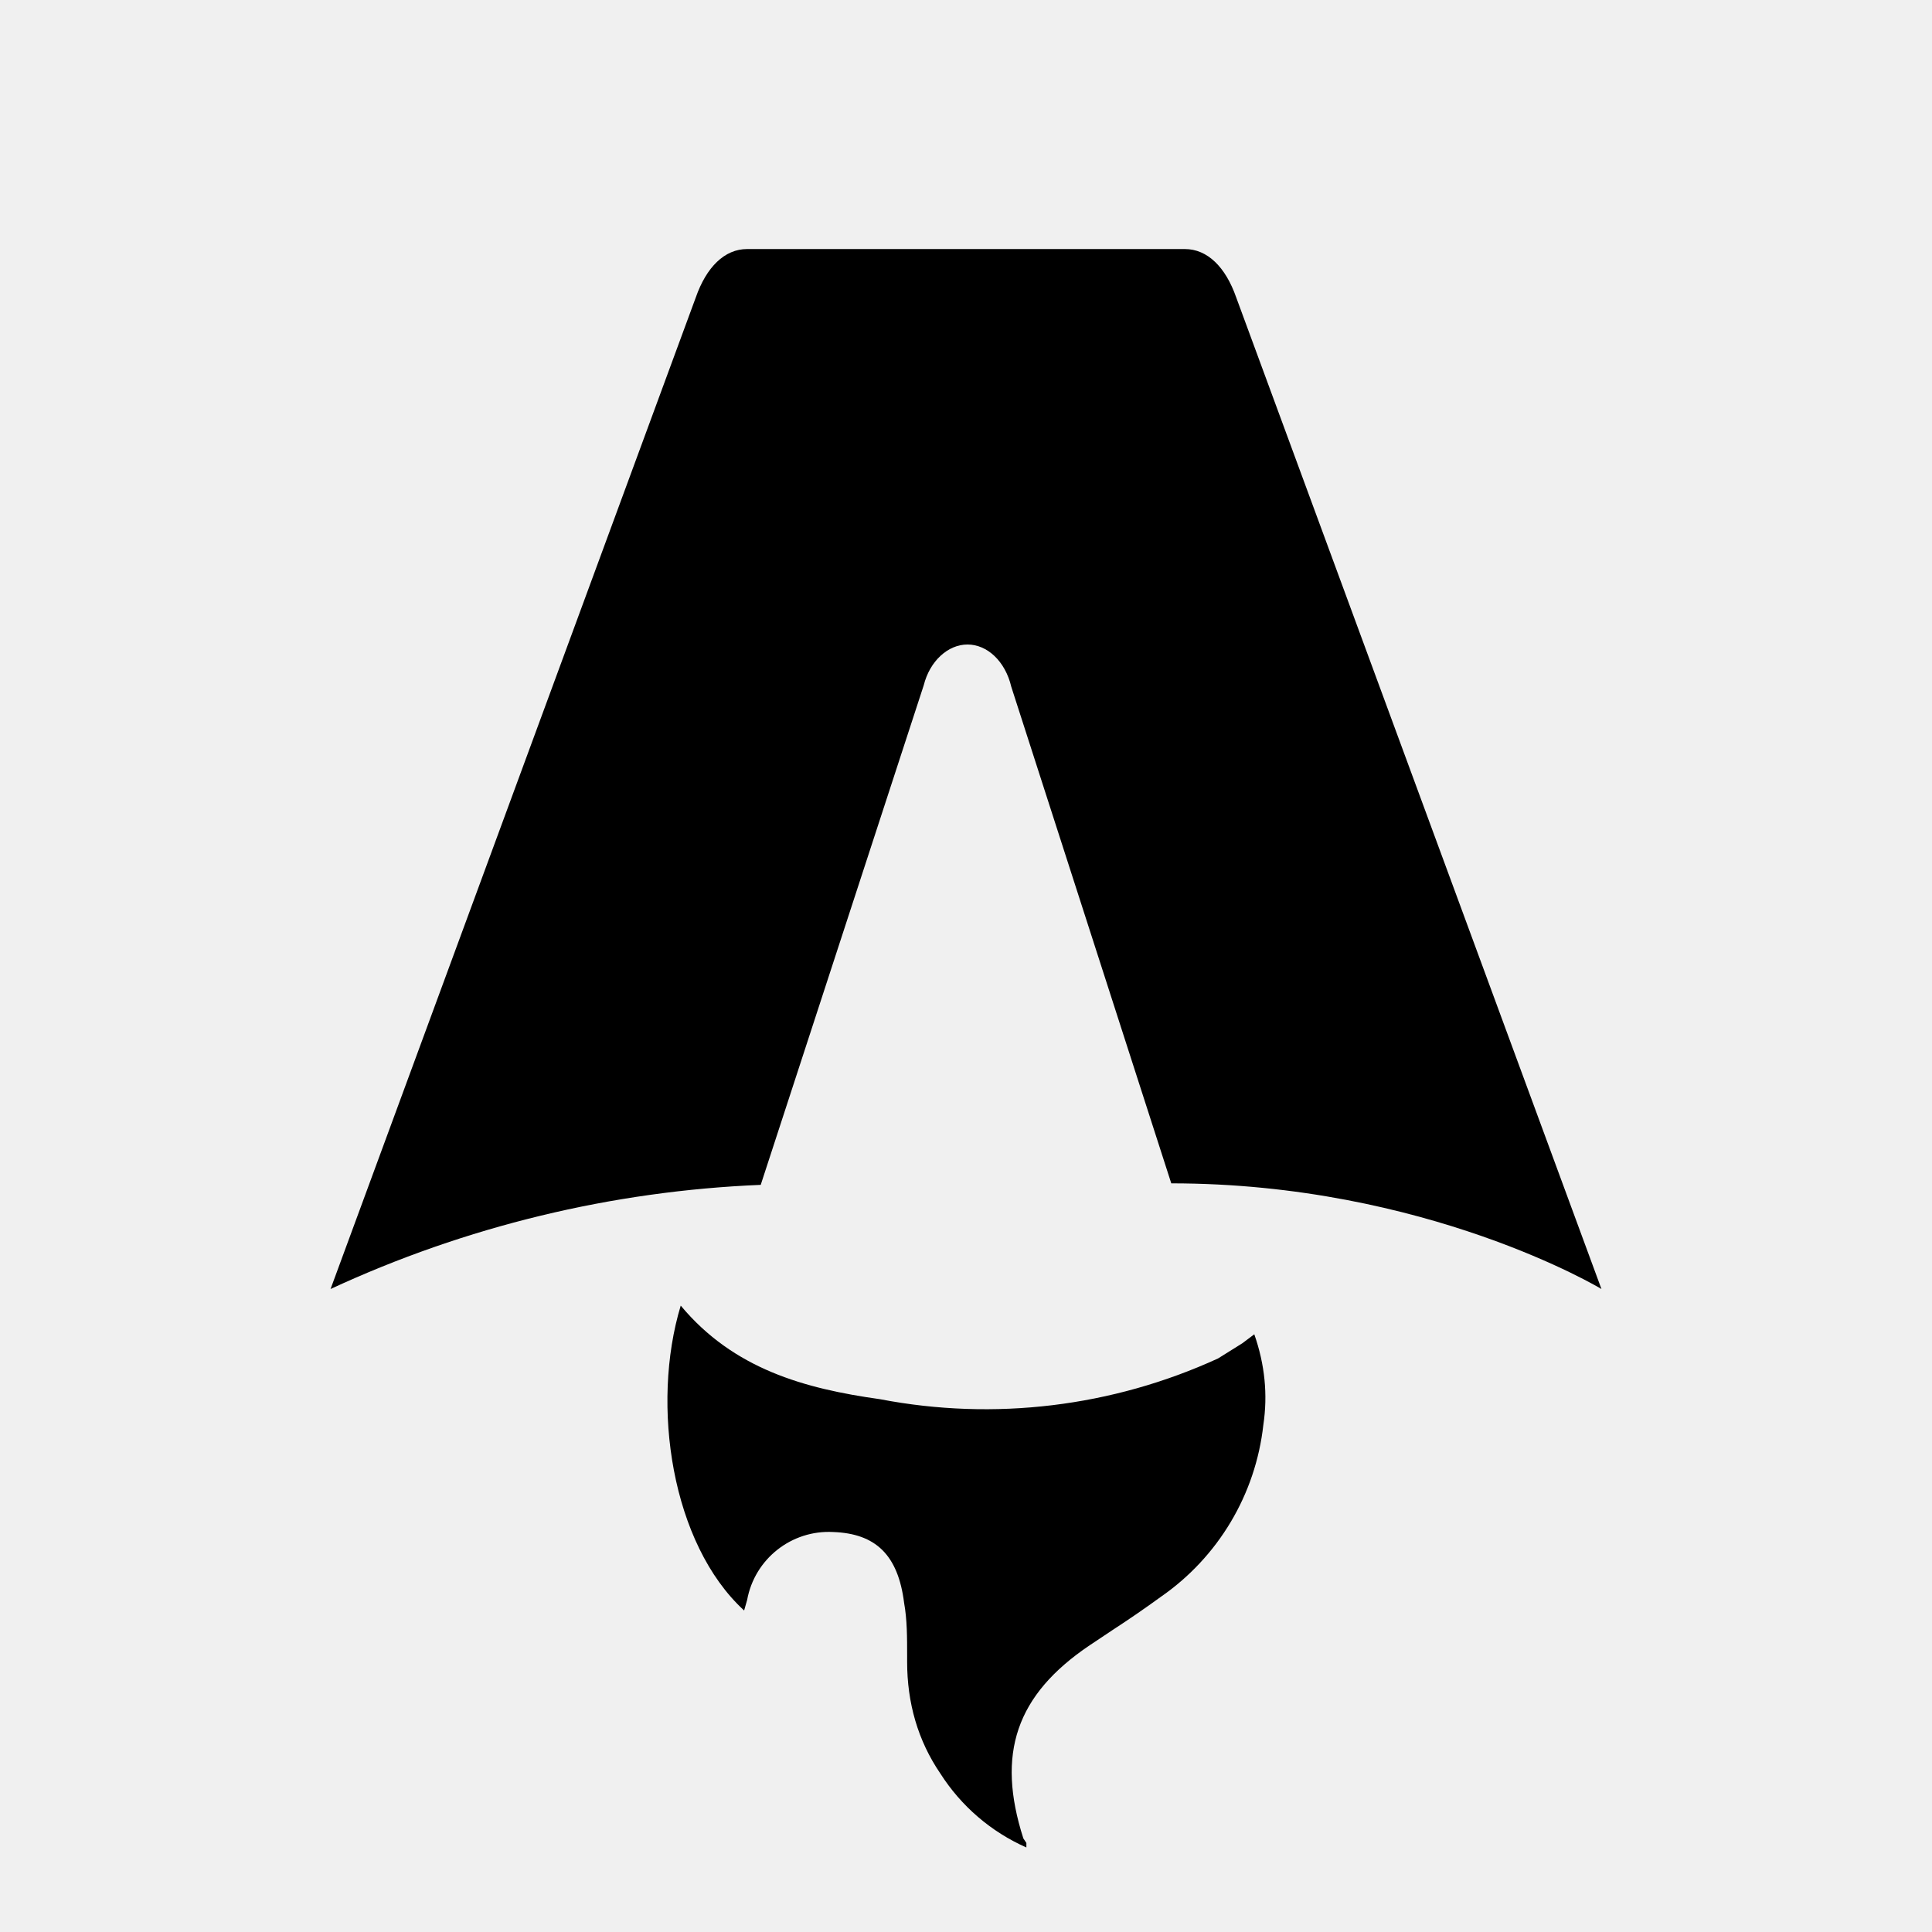
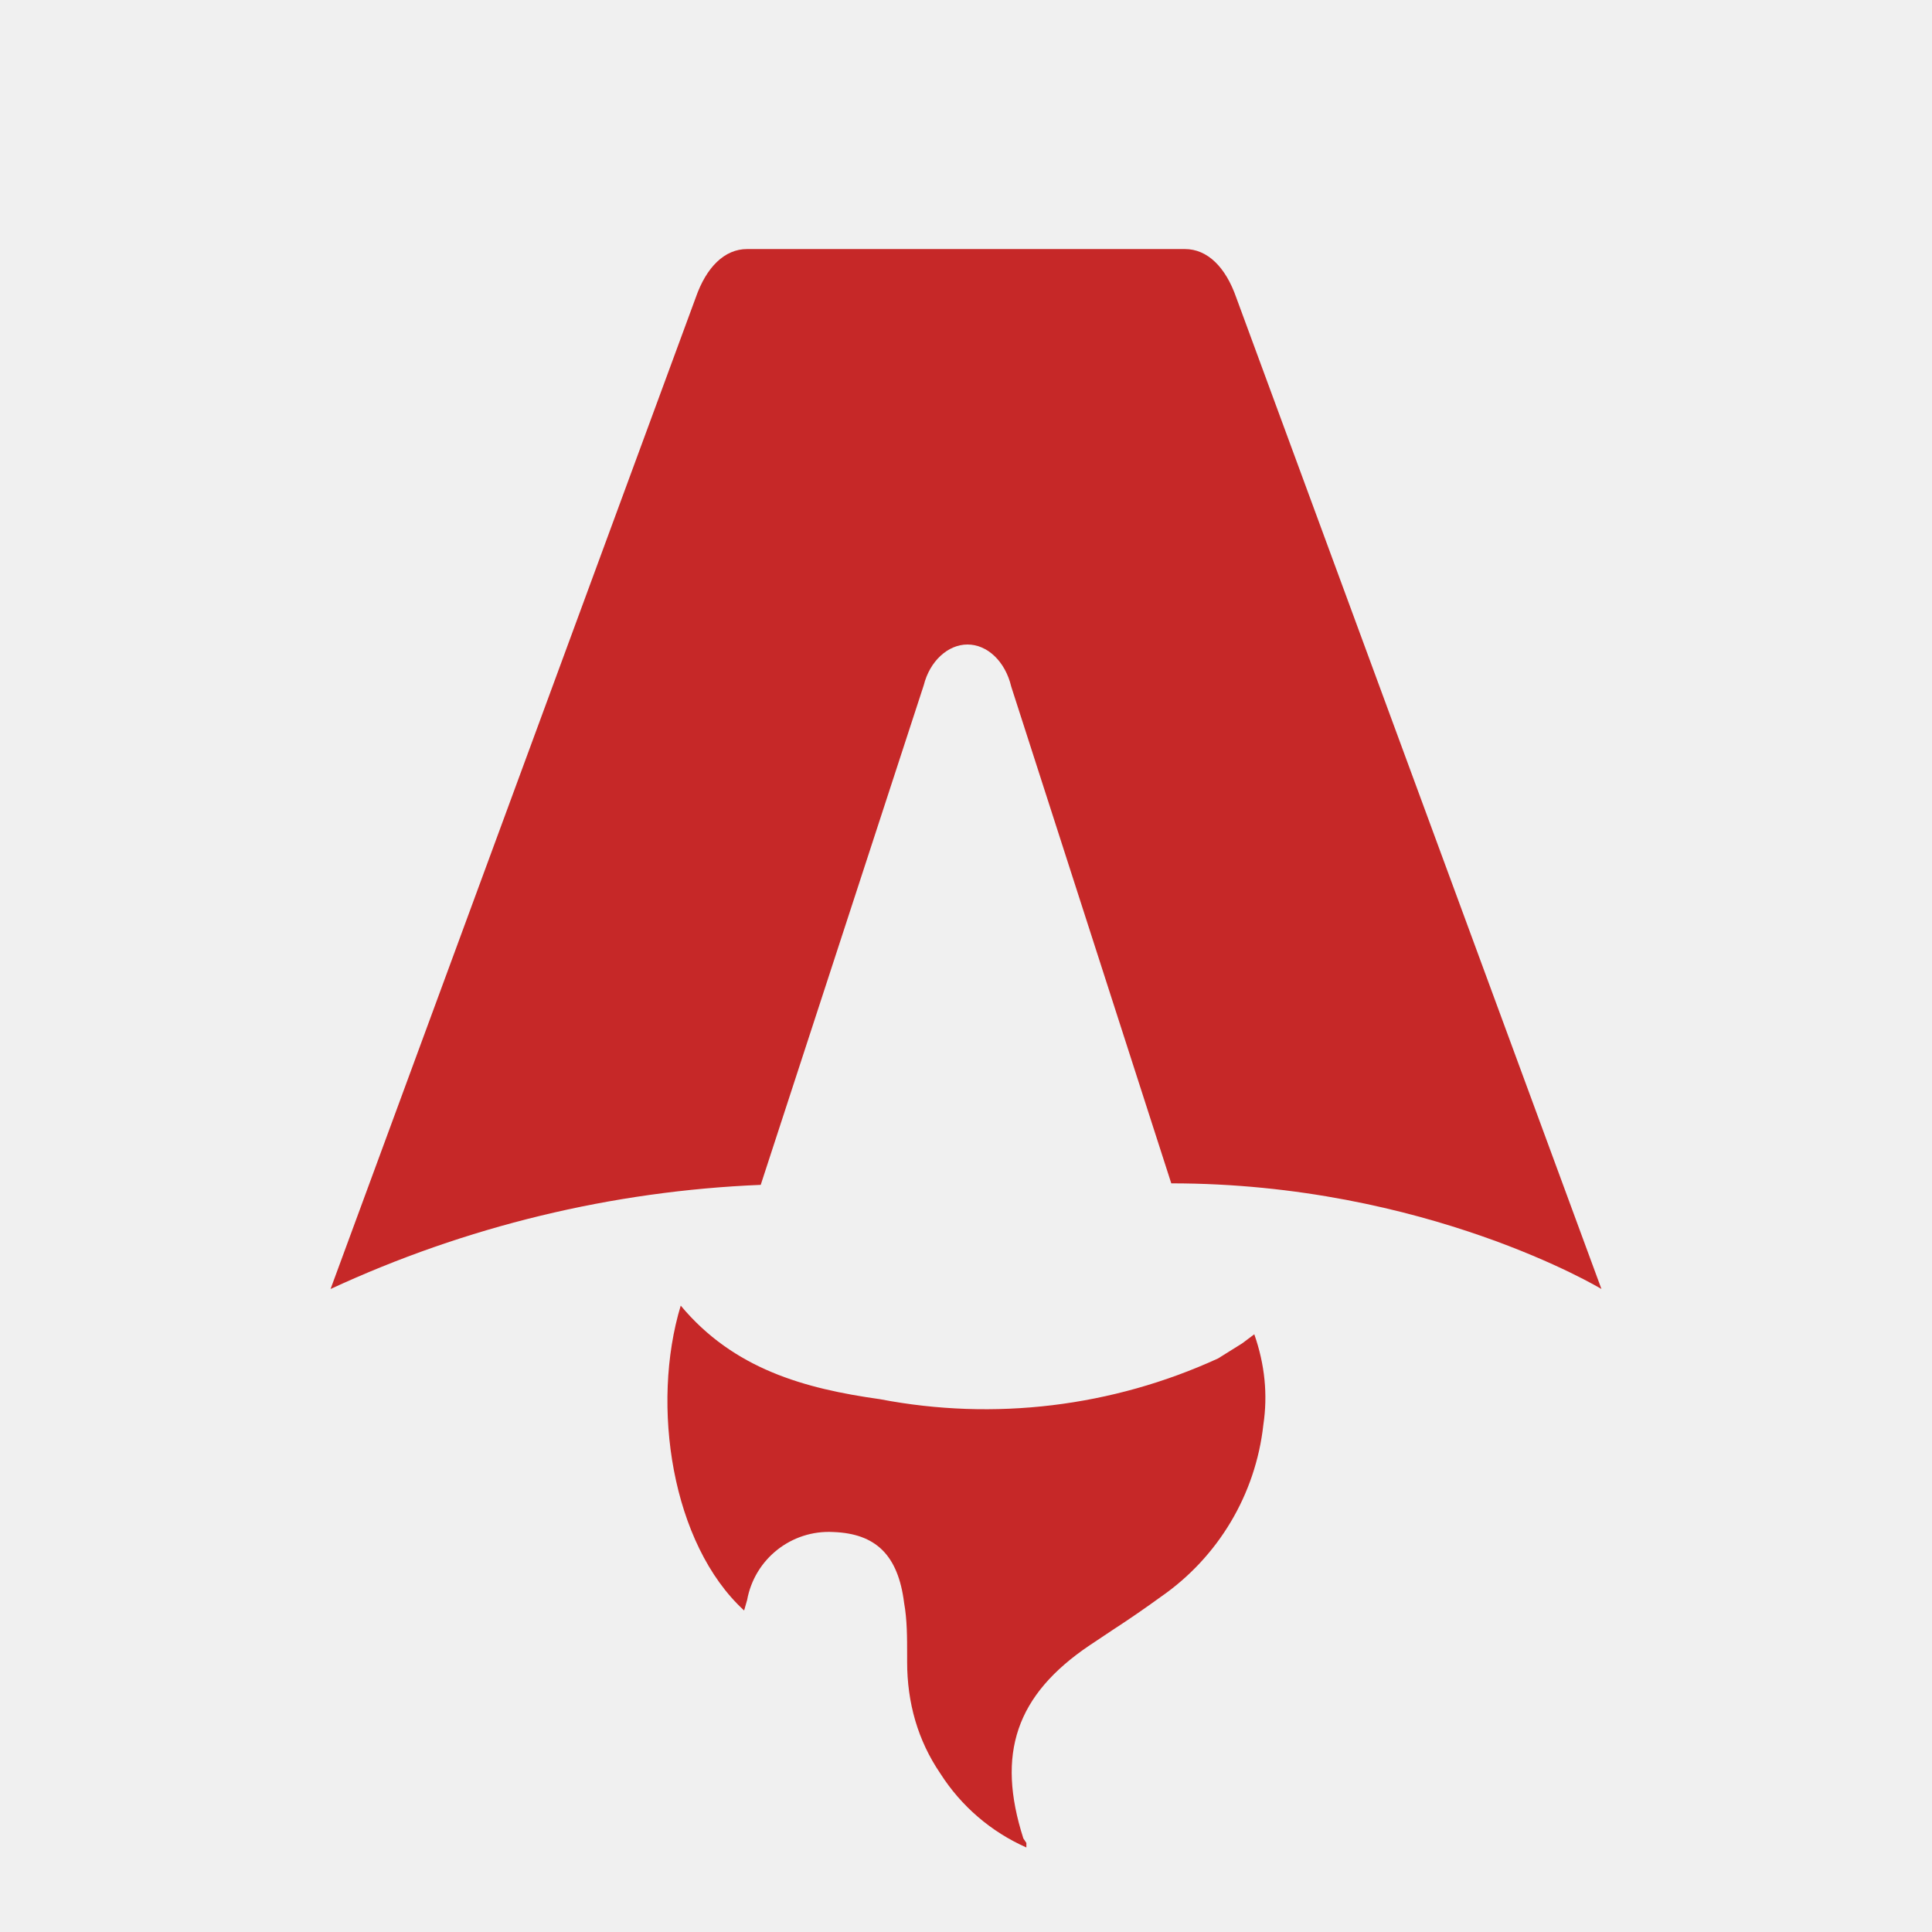
<svg xmlns="http://www.w3.org/2000/svg" fill="none" viewBox="0 0 128 128">
  <path d="M50.4 78.5a75.1 75.1 0 0 0-28.5 6.9l24.2-65.7c.7-2 1.9-3.2 3.4-3.2h29c1.5 0 2.7 1.2 3.4 3.2l24.2 65.7s-11.6-7-28.5-7L67 45.5c-.4-1.7-1.6-2.8-2.9-2.8-1.3 0-2.5 1.1-2.9 2.7L50.4 78.5Zm-1.1 28.2Zm-4.2-20.2c-2 6.6-.6 15.8 4.2 20.2a17.5 17.5 0 0 1 .2-.7 5.5 5.5 0 0 1 5.7-4.5c2.8.1 4.3 1.5 4.7 4.7.2 1.1.2 2.3.2 3.5v.4c0 2.7.7 5.2 2.2 7.4a13 13 0 0 0 5.7 4.9v-.3l-.2-.3c-1.8-5.6-.5-9.5 4.4-12.8l1.5-1a73 73 0 0 0 3.2-2.2 16 16 0 0 0 6.8-11.4c.3-2 .1-4-.6-6l-.8.6-1.6 1a37 37 0 0 1-22.4 2.7c-5-.7-9.7-2-13.2-6.2Z" />
  <style>
-         path { fill: #000; }
-         @media (prefers-color-scheme: dark) {
-             path { fill: #FFF; }
-         }
+         path { fill: #c62828; }
+ 
    </style>
</svg>
